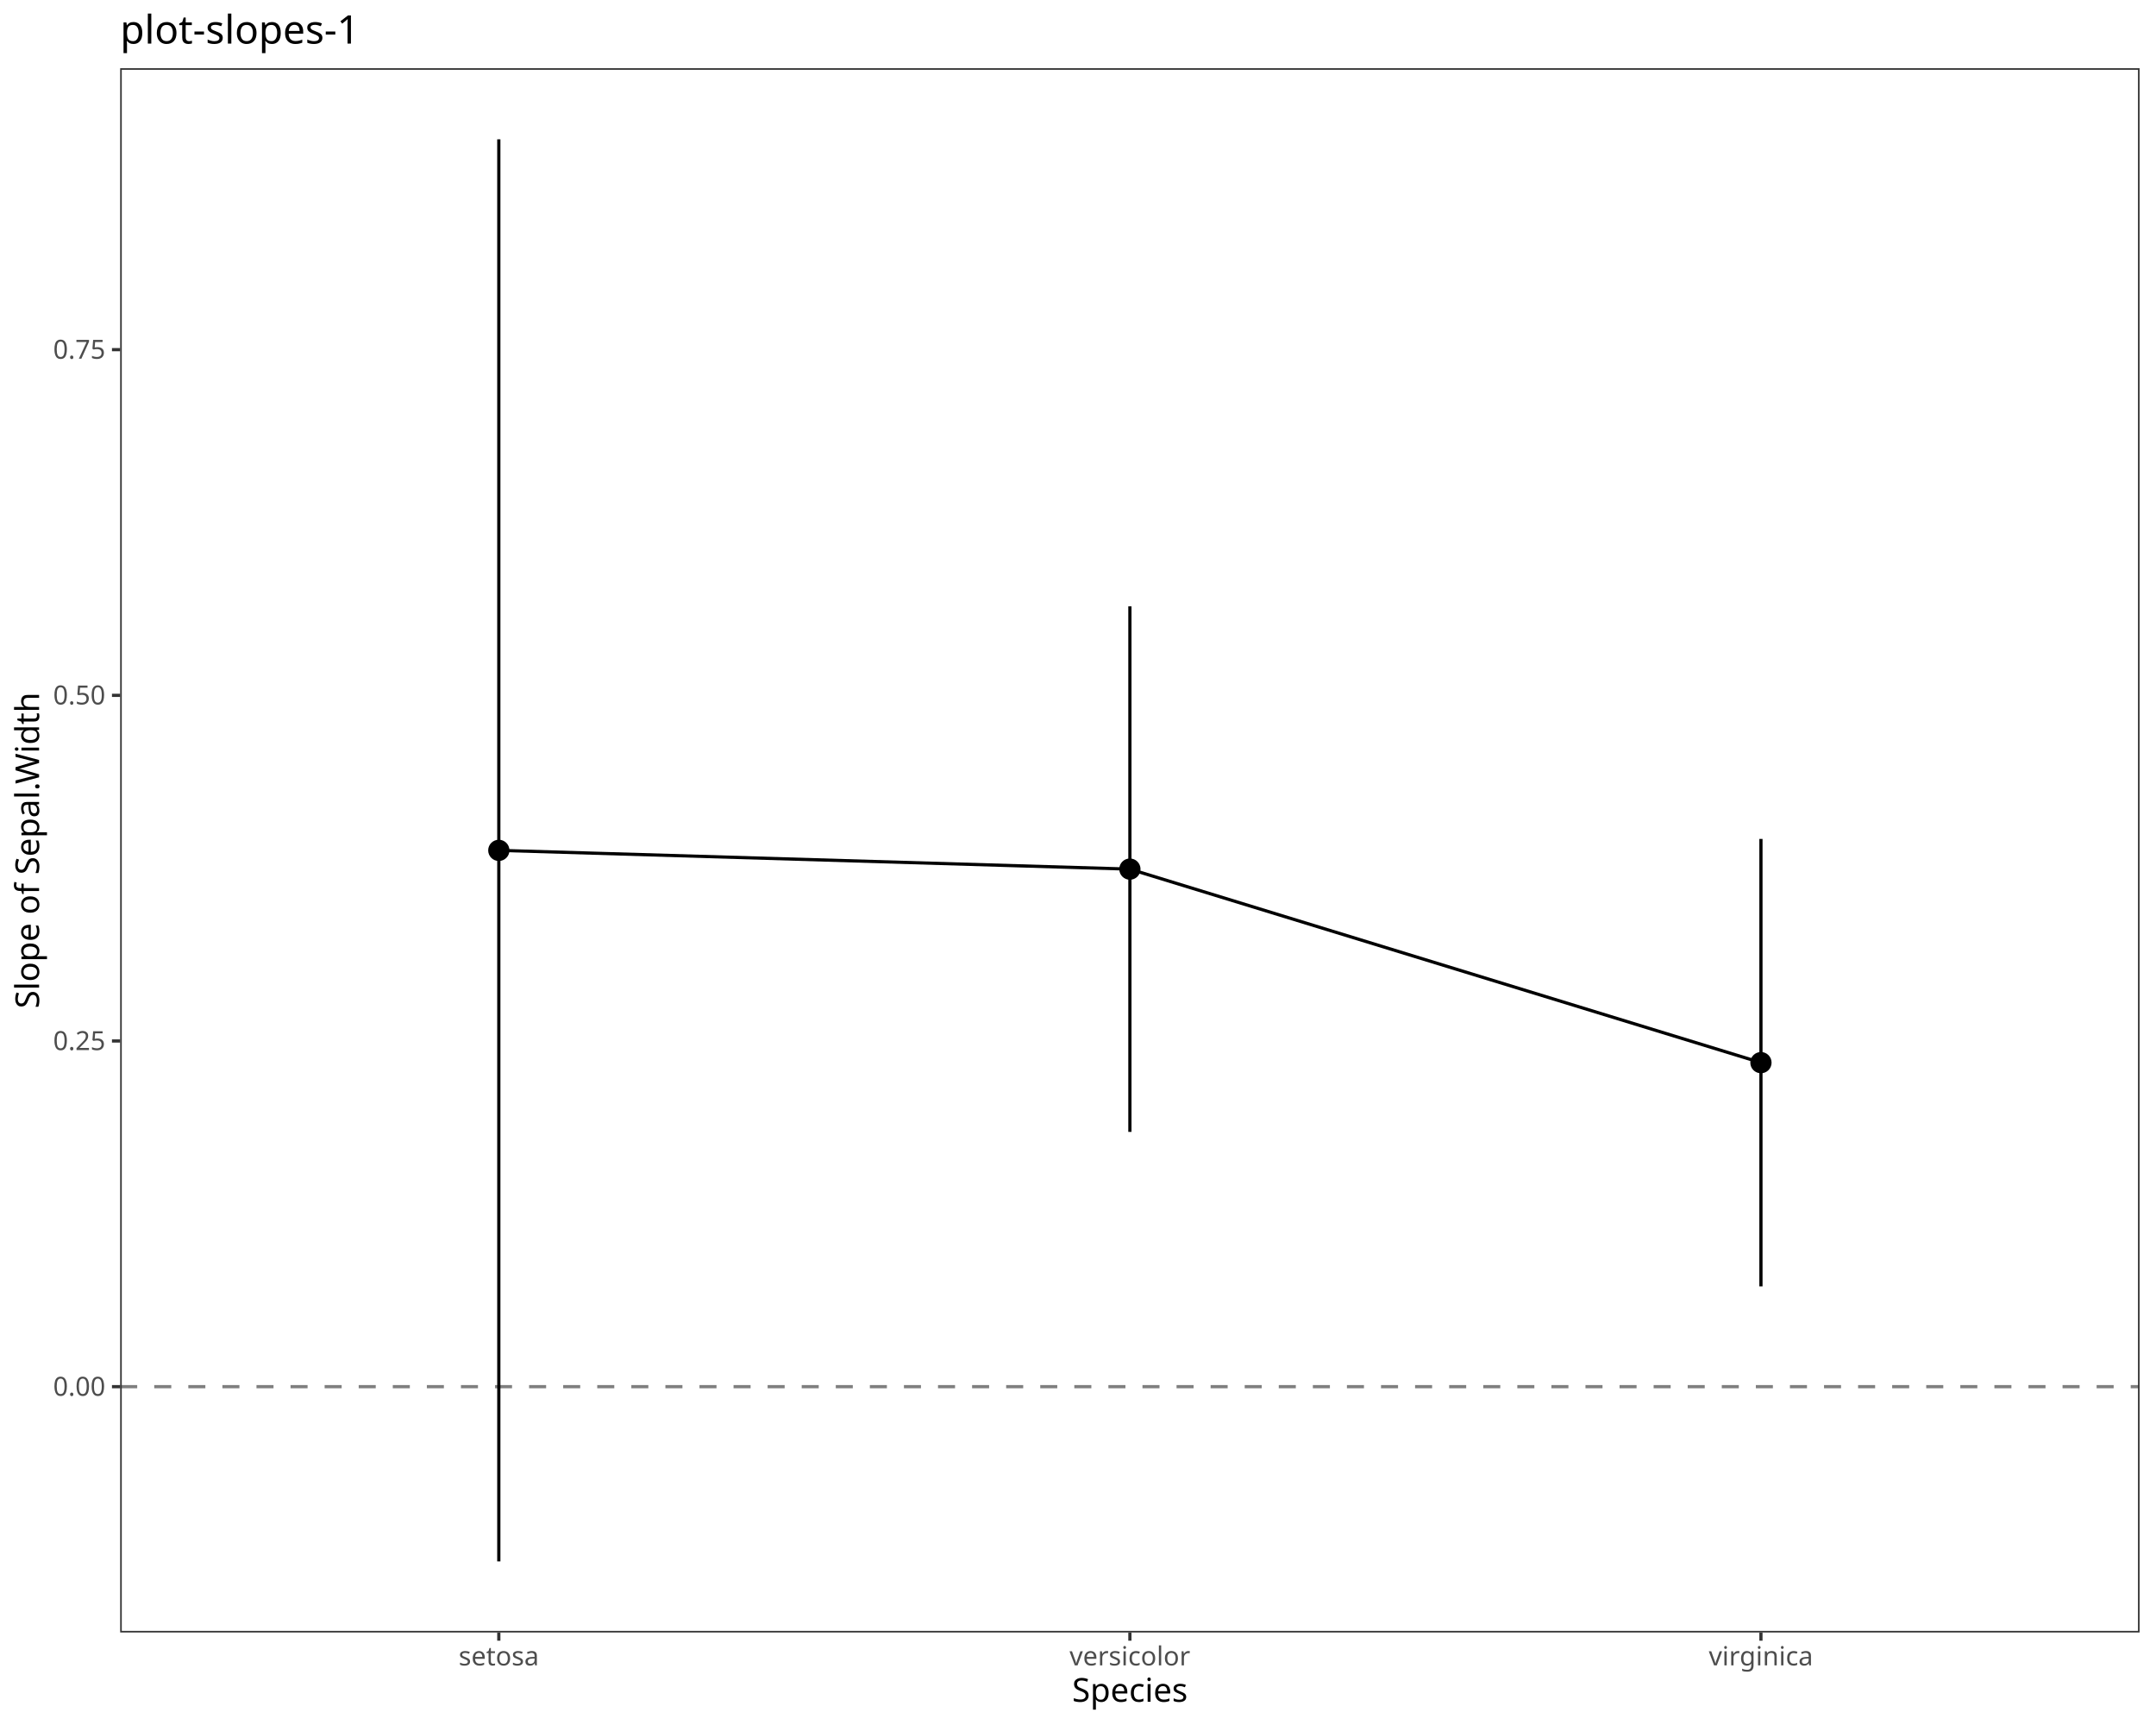
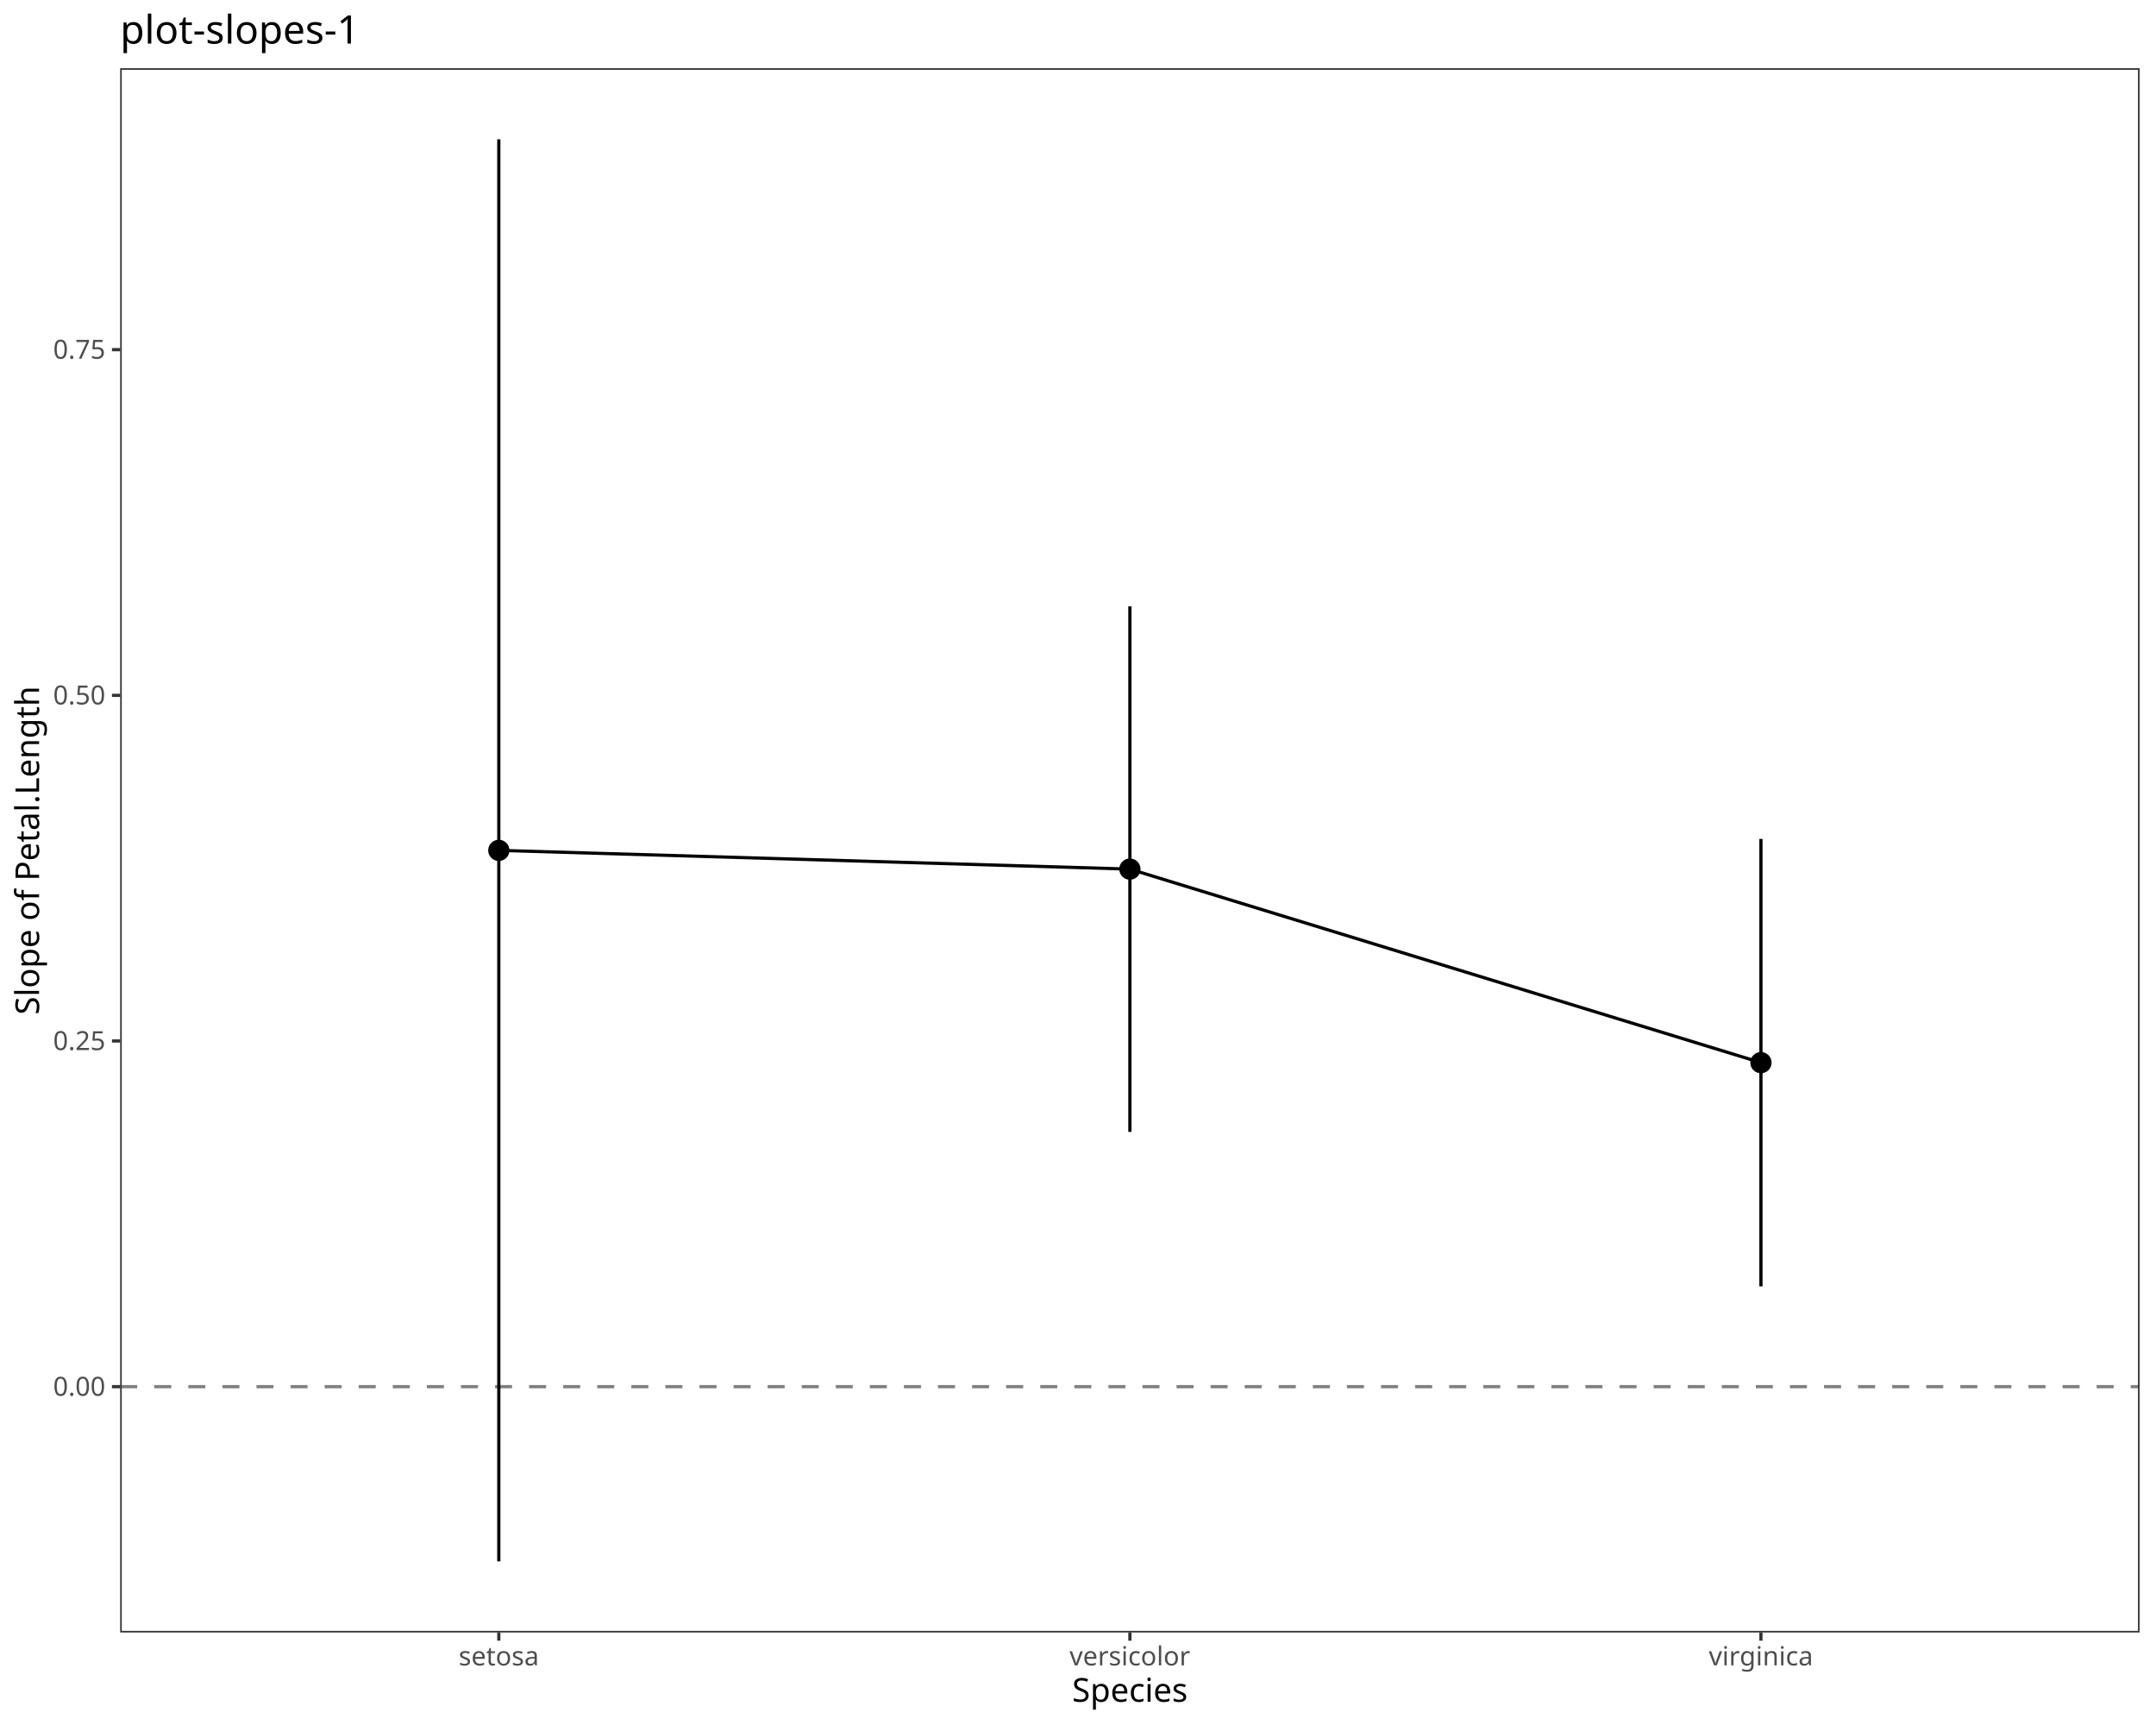
<svg xmlns="http://www.w3.org/2000/svg" class="svglite" data-engine-version="2.0" width="720.00pt" height="576.00pt" viewBox="0 0 720.00 576.00">
  <defs>
    <style type="text/css">
    .svglite line, .svglite polyline, .svglite polygon, .svglite path, .svglite rect, .svglite circle {
      fill: none;
      stroke: #000000;
      stroke-linecap: round;
      stroke-linejoin: round;
      stroke-miterlimit: 10.00;
    }
  </style>
  </defs>
  <rect width="100%" height="100%" style="stroke: none; fill: #FFFFFF;" />
  <defs>
    <clipPath id="cpMC4wMHw3MjAuMDB8MC4wMHw1NzYuMDA=">
      <rect x="0.00" y="0.00" width="720.00" height="576.00" />
    </clipPath>
  </defs>
  <g clip-path="url(#cpMC4wMHw3MjAuMDB8MC4wMHw1NzYuMDA=)">
    <rect x="0.00" y="0.00" width="720.00" height="576.00" style="stroke-width: 1.07; stroke: #FFFFFF; fill: #FFFFFF;" />
  </g>
  <defs>
    <clipPath id="cpNDAuMTN8NzE0LjUyfDIyLjc4fDU0NS4xMQ==">
      <rect x="40.13" y="22.78" width="674.39" height="522.33" />
    </clipPath>
  </defs>
  <g clip-path="url(#cpNDAuMTN8NzE0LjUyfDIyLjc4fDU0NS4xMQ==)">
    <rect x="40.13" y="22.78" width="674.39" height="522.33" style="stroke-width: 1.07; stroke: none; fill: #FFFFFF;" />
    <line x1="40.13" y1="463.03" x2="714.52" y2="463.03" style="stroke-width: 1.07; stroke: #000000; stroke-opacity: 0.50; stroke-dasharray: 5.69,5.69; stroke-linecap: butt;" />
    <polyline points="166.58,283.95 377.33,290.21 588.07,354.83 " style="stroke-width: 1.07; stroke-linecap: butt;" />
    <line x1="166.58" y1="521.37" x2="166.58" y2="46.53" style="stroke-width: 1.07; stroke-linecap: butt;" />
    <line x1="377.33" y1="377.96" x2="377.33" y2="202.47" style="stroke-width: 1.07; stroke-linecap: butt;" />
    <line x1="588.07" y1="429.54" x2="588.07" y2="280.12" style="stroke-width: 1.07; stroke-linecap: butt;" />
    <circle cx="166.58" cy="283.95" r="2.84" style="stroke-width: 1.42; fill: #000000;" />
    <circle cx="377.33" cy="290.21" r="2.84" style="stroke-width: 1.42; fill: #000000;" />
    <circle cx="588.07" cy="354.83" r="2.84" style="stroke-width: 1.42; fill: #000000;" />
    <rect x="40.13" y="22.78" width="674.39" height="522.33" style="stroke-width: 1.07; stroke: #333333;" />
  </g>
  <g clip-path="url(#cpMC4wMHw3MjAuMDB8MC4wMHw1NzYuMDA=)">
    <text x="35.20" y="466.06" text-anchor="end" style="font-size: 8.80px; fill: #4D4D4D; font-family: sans;" textLength="17.13px" lengthAdjust="spacingAndGlyphs">0.00</text>
    <text x="35.20" y="350.63" text-anchor="end" style="font-size: 8.80px; fill: #4D4D4D; font-family: sans;" textLength="17.13px" lengthAdjust="spacingAndGlyphs">0.25</text>
    <text x="35.20" y="235.21" text-anchor="end" style="font-size: 8.80px; fill: #4D4D4D; font-family: sans;" textLength="17.13px" lengthAdjust="spacingAndGlyphs">0.50</text>
    <text x="35.20" y="119.78" text-anchor="end" style="font-size: 8.80px; fill: #4D4D4D; font-family: sans;" textLength="17.13px" lengthAdjust="spacingAndGlyphs">0.75</text>
    <polyline points="37.39,463.03 40.13,463.03 " style="stroke-width: 1.07; stroke: #333333; stroke-linecap: butt;" />
    <polyline points="37.39,347.60 40.13,347.60 " style="stroke-width: 1.07; stroke: #333333; stroke-linecap: butt;" />
    <polyline points="37.39,232.18 40.13,232.18 " style="stroke-width: 1.07; stroke: #333333; stroke-linecap: butt;" />
    <polyline points="37.39,116.76 40.13,116.76 " style="stroke-width: 1.07; stroke: #333333; stroke-linecap: butt;" />
    <polyline points="166.58,547.85 166.58,545.11 " style="stroke-width: 1.07; stroke: #333333; stroke-linecap: butt;" />
    <polyline points="377.33,547.85 377.33,545.11 " style="stroke-width: 1.07; stroke: #333333; stroke-linecap: butt;" />
    <polyline points="588.07,547.85 588.07,545.11 " style="stroke-width: 1.07; stroke: #333333; stroke-linecap: butt;" />
    <text x="166.58" y="556.10" text-anchor="middle" style="font-size: 8.80px; fill: #4D4D4D; font-family: sans;" textLength="25.94px" lengthAdjust="spacingAndGlyphs">setosa</text>
    <text x="377.33" y="556.10" text-anchor="middle" style="font-size: 8.80px; fill: #4D4D4D; font-family: sans;" textLength="37.66px" lengthAdjust="spacingAndGlyphs">versicolor</text>
    <text x="588.07" y="556.10" text-anchor="middle" style="font-size: 8.80px; fill: #4D4D4D; font-family: sans;" textLength="32.28px" lengthAdjust="spacingAndGlyphs">virginica</text>
    <text x="377.33" y="568.24" text-anchor="middle" style="font-size: 11.00px; font-family: sans;" textLength="39.14px" lengthAdjust="spacingAndGlyphs">Species</text>
-     <text transform="translate(13.05,283.95) rotate(-90)" text-anchor="middle" style="font-size: 11.00px; font-family: sans;" textLength="102.73px" lengthAdjust="spacingAndGlyphs">Slope of Sepal.Width</text>
+     <text transform="translate(13.05,283.95) rotate(-90)" text-anchor="middle" style="font-size: 11.00px; font-family: sans;" textLength="105.20px" lengthAdjust="spacingAndGlyphs">Slope of Petal.Length</text>
    <text x="40.13" y="14.56" style="font-size: 13.20px; font-family: sans;" textLength="75.58px" lengthAdjust="spacingAndGlyphs">plot-slopes-1</text>
  </g>
</svg>
